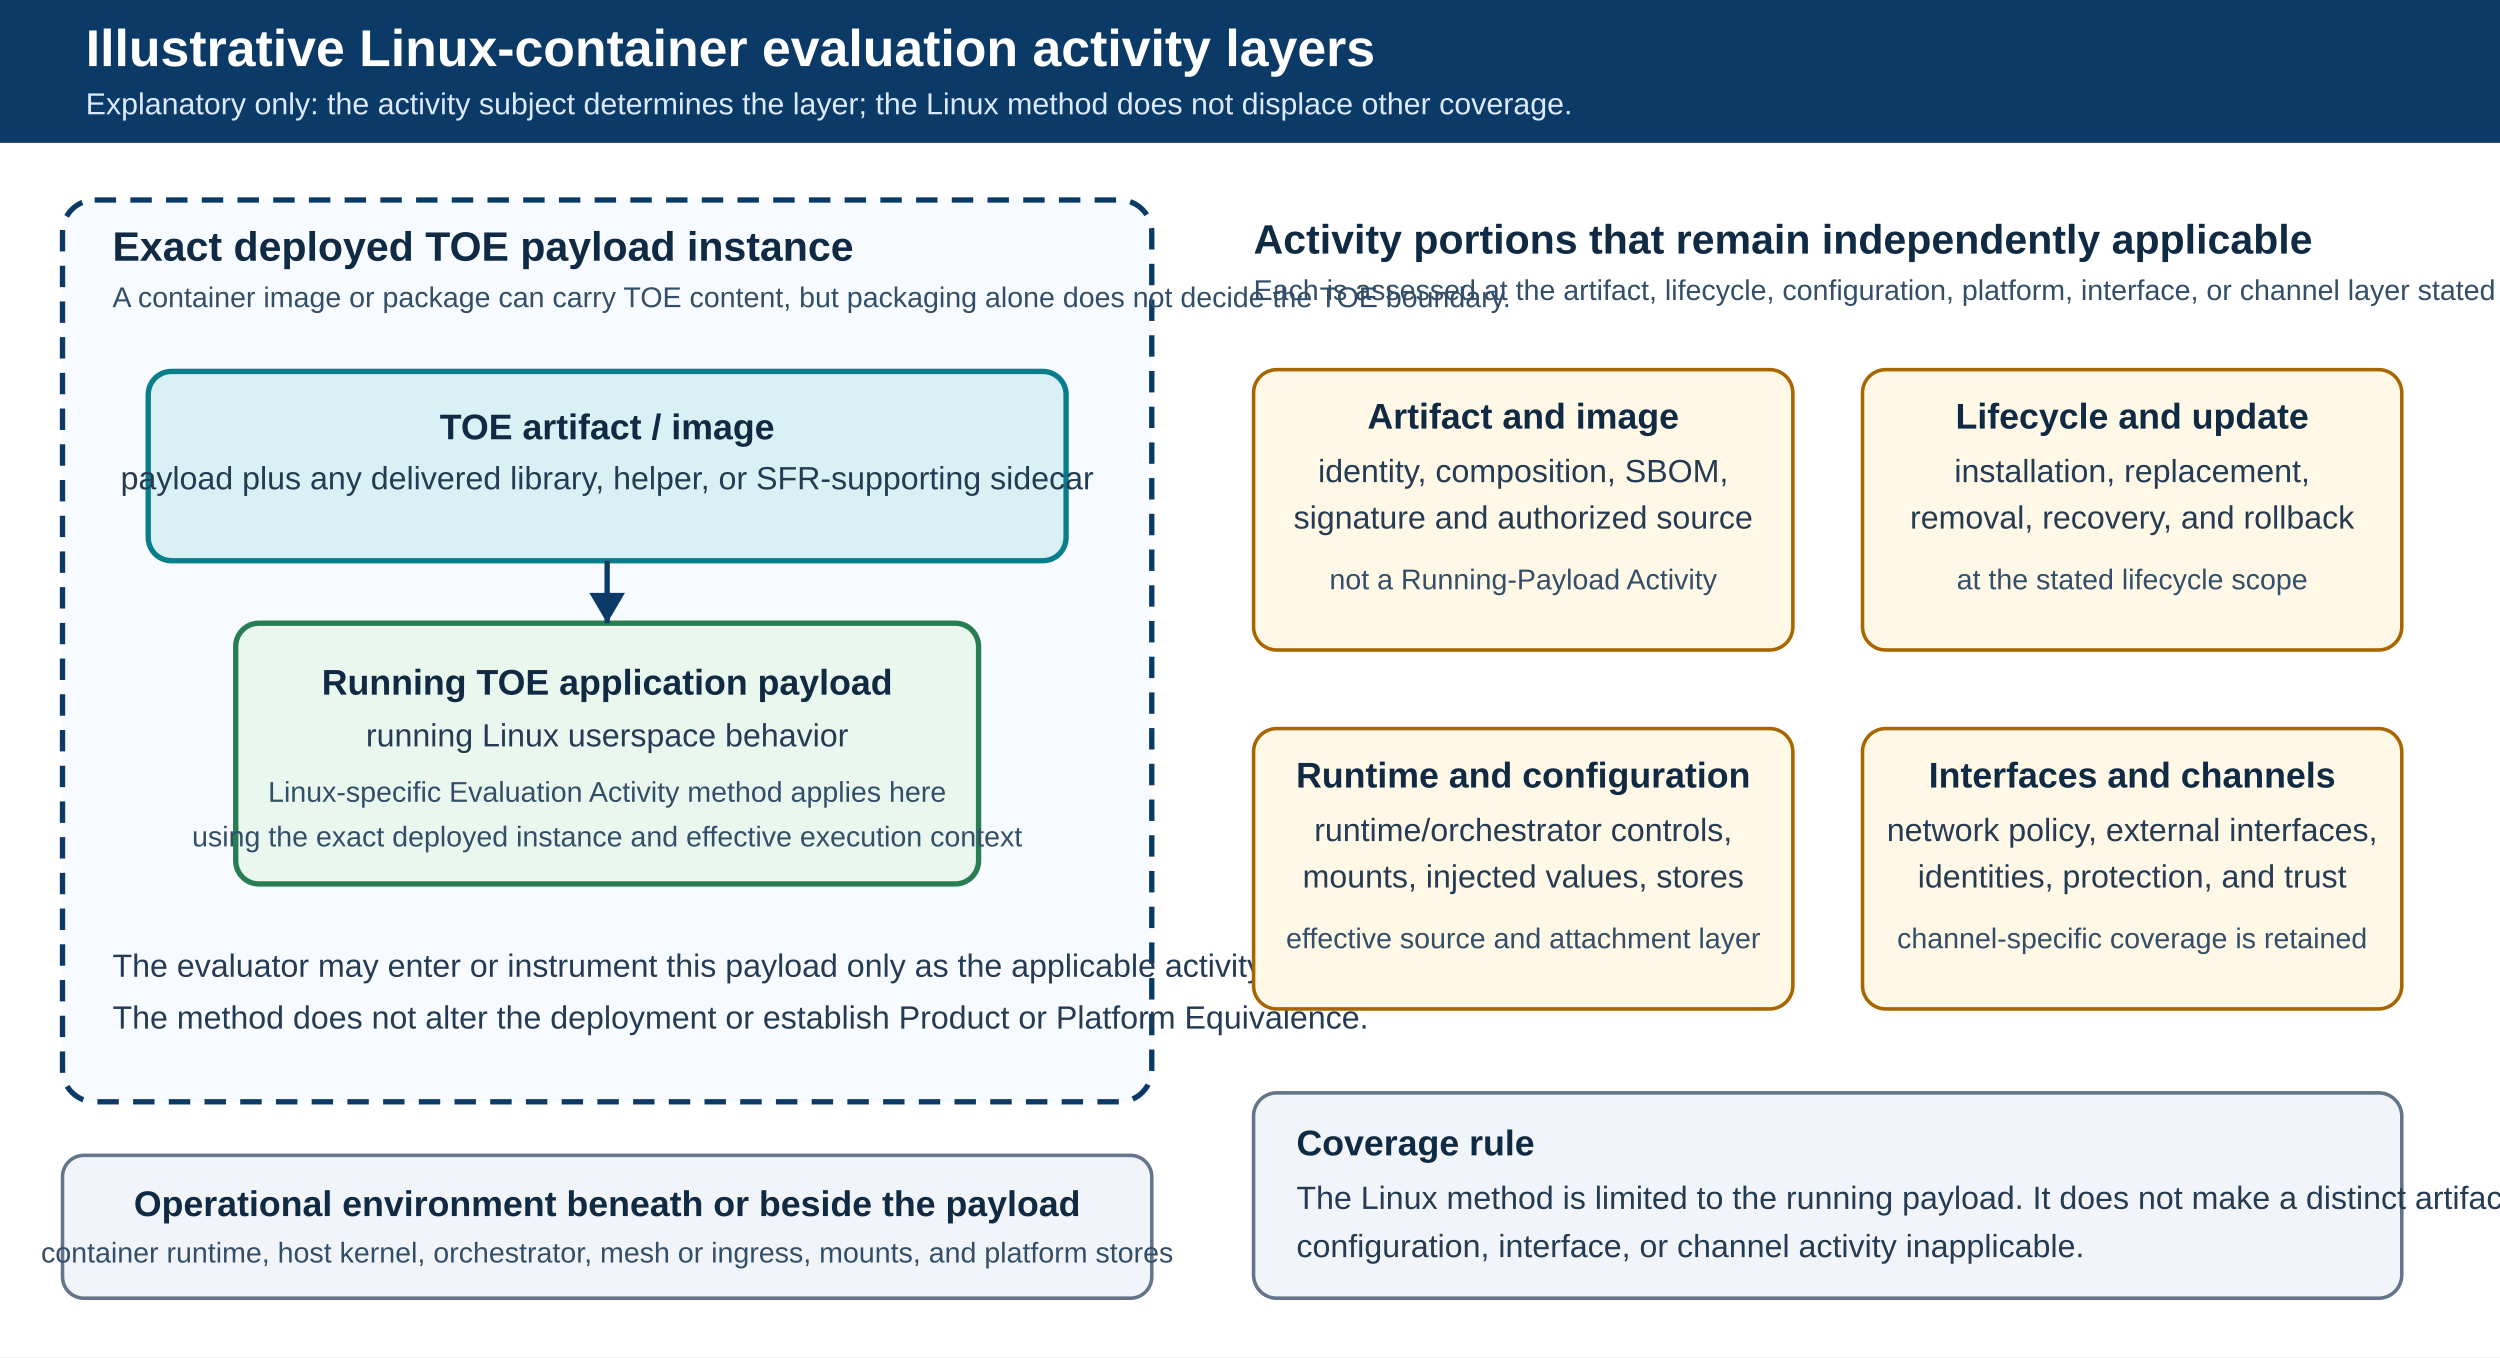
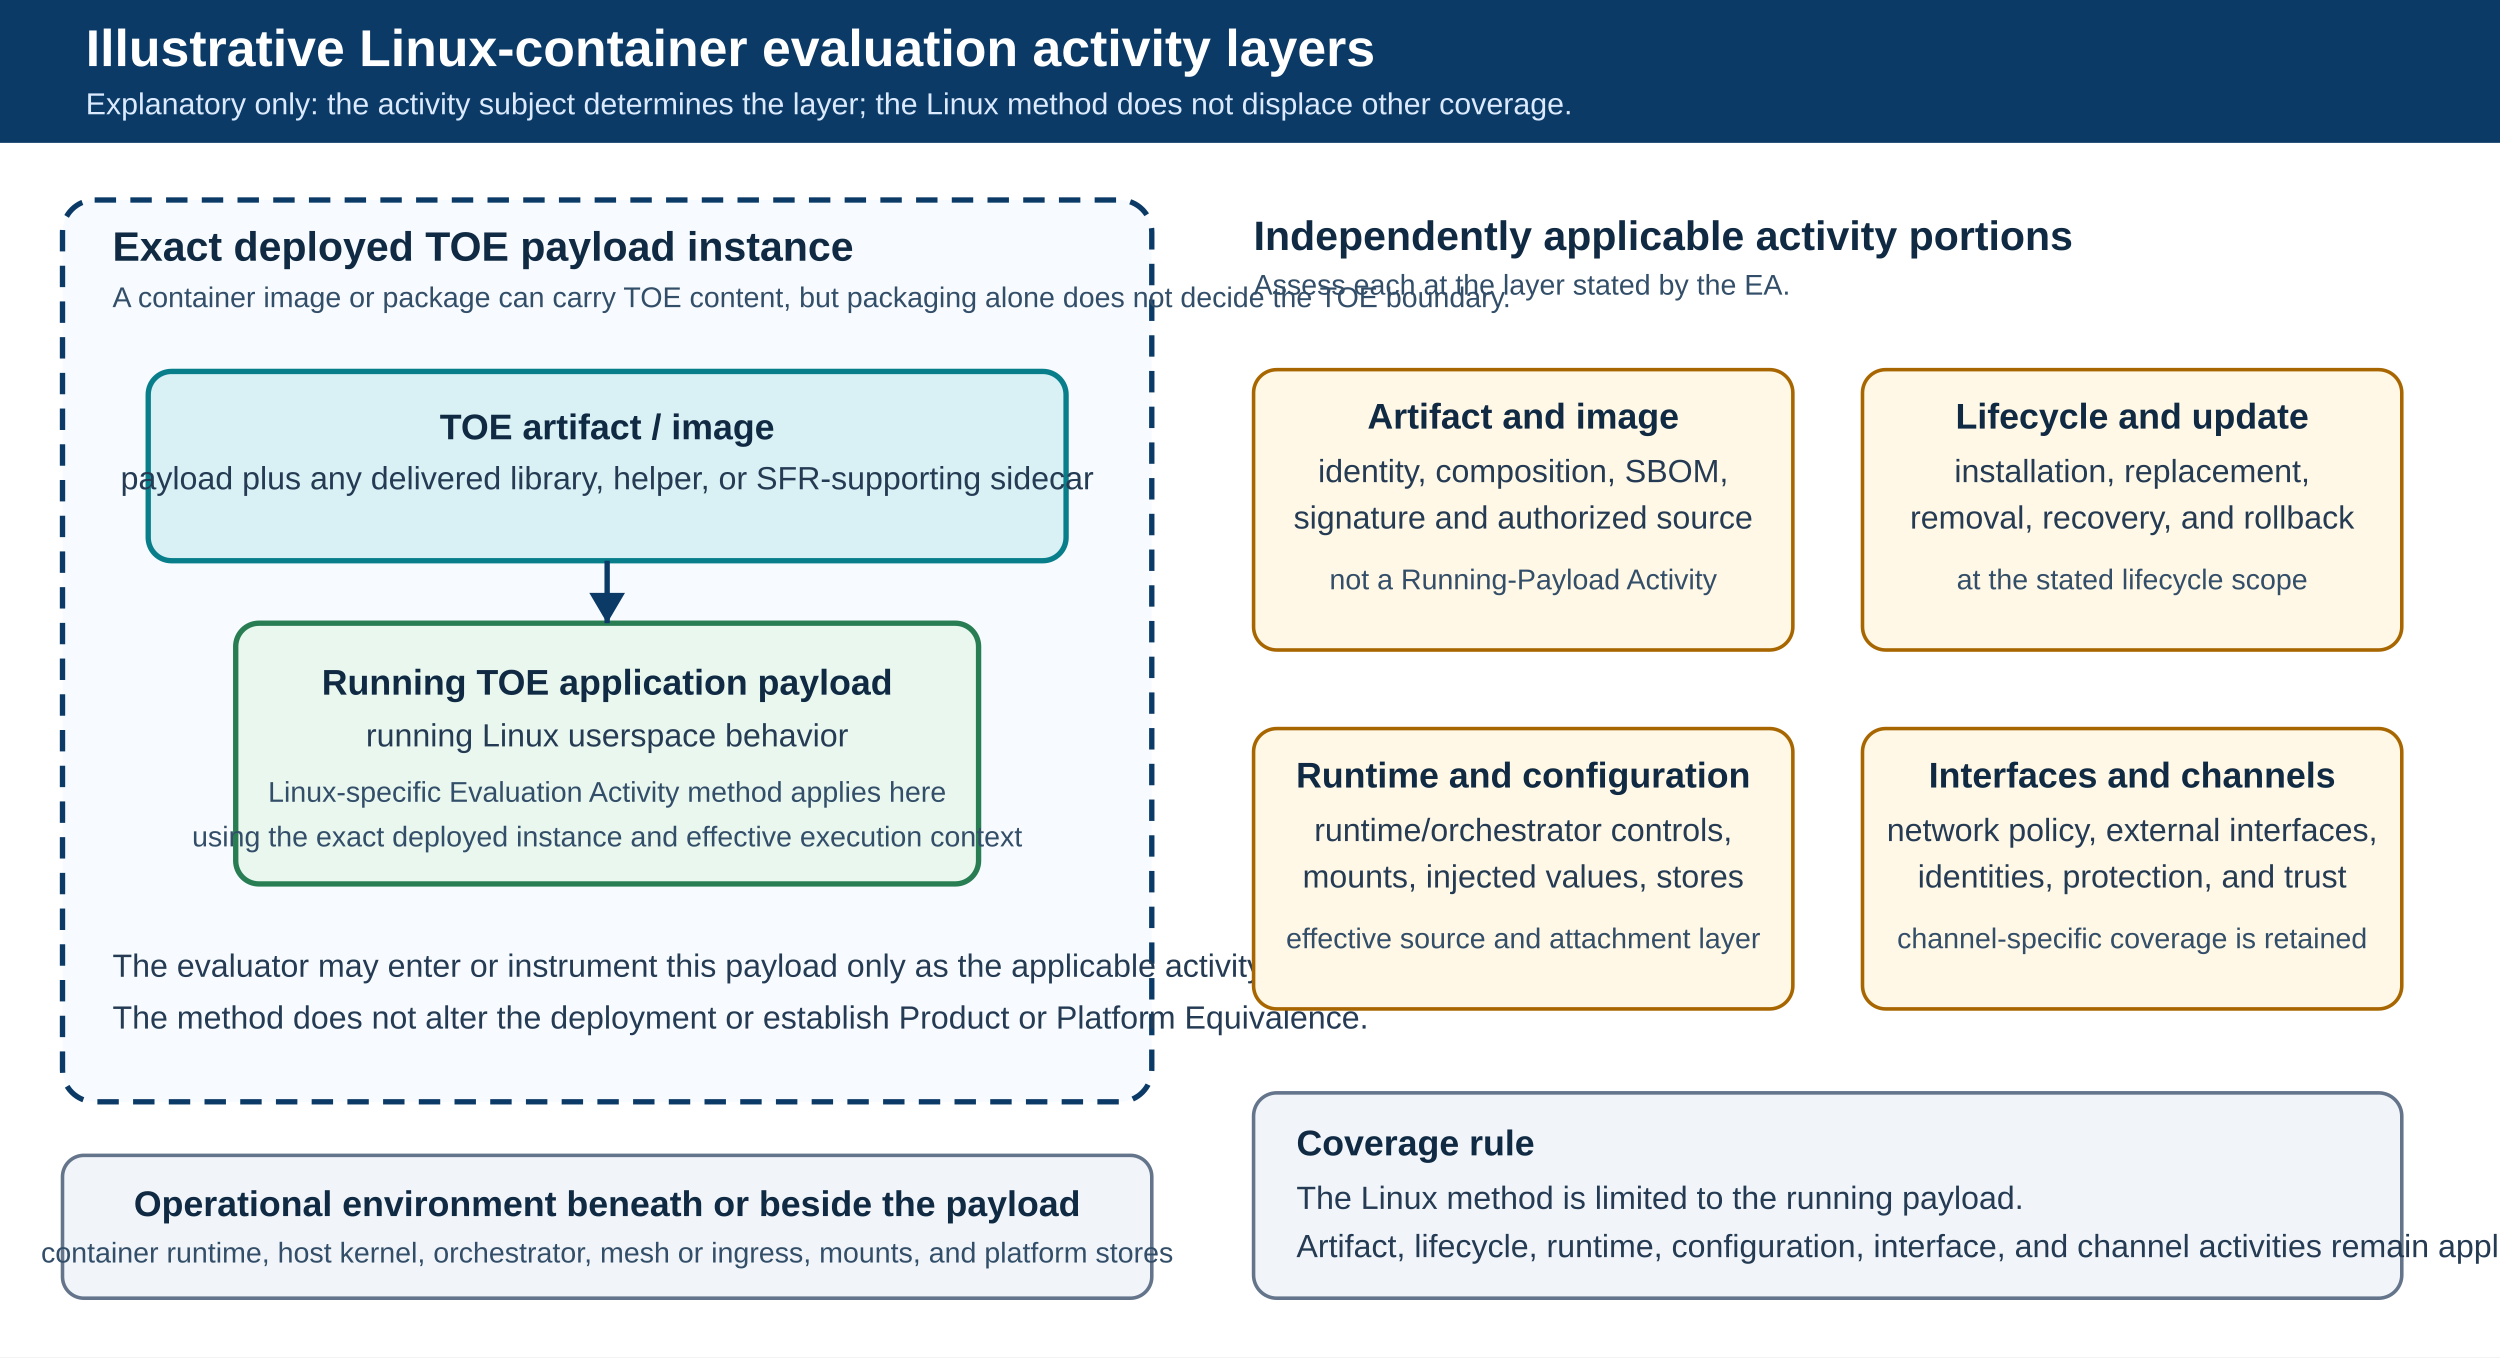
<svg xmlns="http://www.w3.org/2000/svg" width="1400" height="760" viewBox="0 0 1400 760" role="img" aria-labelledby="title desc">
  <style>
    .title { font: 700 29px Arial, Helvetica, sans-serif; fill: #ffffff; }
    .subtitle { font: 17px Arial, Helvetica, sans-serif; fill: #dbeafe; }
    .section { font: 700 23px Arial, Helvetica, sans-serif; fill: #102a43; }
    .label { font: 700 20px Arial, Helvetica, sans-serif; fill: #102a43; }
    .body { font: 18px Arial, Helvetica, sans-serif; fill: #243b53; }
    .small { font: 16px Arial, Helvetica, sans-serif; fill: #334e68; }
    .toe { fill: #f7fbff; stroke: #0b3a67; stroke-width: 3; stroke-dasharray: 12 8; }
    .payload { fill: #d9f1f5; stroke: #087e8b; stroke-width: 3; }
    .running { fill: #e9f7ef; stroke: #287d52; stroke-width: 3; }
    .oe { fill: #f1f5f9; stroke: #64748b; stroke-width: 2; }
    .retained { fill: #fff8e7; stroke: #a86600; stroke-width: 2; }
    .arrow { fill: none; stroke: #0b3a67; stroke-width: 3; }
  </style>
  <rect width="1400" height="760" fill="#ffffff" />
  <rect x="0" y="0" width="1400" height="80" fill="#0b3a67" />
  <text x="48" y="37" class="title">Illustrative Linux-container evaluation activity layers</text>
  <text x="48" y="64" class="subtitle">Explanatory only: the activity subject determines the layer; the Linux method does not displace other coverage.</text>
  <rect x="35" y="112" width="610" height="505" rx="18" class="toe" />
  <text x="63" y="146" class="section">Exact deployed TOE payload instance</text>
  <text x="63" y="172" class="small">A container image or package can carry TOE content, but packaging alone does not decide the TOE boundary.</text>
  <rect x="83" y="208" width="514" height="106" rx="13" class="payload" />
  <text x="340" y="246" class="label" text-anchor="middle">TOE artifact / image</text>
  <text x="340" y="274" class="body" text-anchor="middle">payload plus any delivered library, helper, or SFR-supporting sidecar</text>
  <rect x="132" y="349" width="416" height="146" rx="13" class="running" />
  <text x="340" y="389" class="label" text-anchor="middle">Running TOE application payload</text>
  <text x="340" y="418" class="body" text-anchor="middle">running Linux userspace behavior</text>
  <text x="340" y="449" class="small" text-anchor="middle">Linux-specific Evaluation Activity method applies here</text>
  <text x="340" y="474" class="small" text-anchor="middle">using the exact deployed instance and effective execution context</text>
  <path d="M340 314 L340 349" class="arrow" />
  <polygon points="340,349 330,332 350,332" fill="#0b3a67" />
  <text x="63" y="547" class="body">The evaluator may enter or instrument this payload only as the applicable activity permits.</text>
  <text x="63" y="576" class="body">The method does not alter the deployment or establish Product or Platform Equivalence.</text>
  <rect x="35" y="647" width="610" height="80" rx="12" class="oe" />
  <text x="340" y="681" class="label" text-anchor="middle">Operational environment beneath or beside the payload</text>
  <text x="340" y="707" class="small" text-anchor="middle">container runtime, host kernel, orchestrator, mesh or ingress, mounts, and platform stores</text>
-   <text x="702" y="142" class="section">Activity portions that remain independently applicable</text>
-   <text x="702" y="168" class="small">Each is assessed at the artifact, lifecycle, configuration, platform, interface, or channel layer stated by the EA.</text>
+   <text x="702" y="140" class="section">Independently applicable activity portions</text>
+   <text x="702" y="165" class="small">Assess each at the layer stated by the EA.</text>
  <rect x="702" y="207" width="302" height="157" rx="13" class="retained" />
  <text x="853" y="240" class="label" text-anchor="middle">Artifact and image</text>
  <text x="853" y="270" class="body" text-anchor="middle">identity, composition, SBOM,</text>
  <text x="853" y="296" class="body" text-anchor="middle">signature and authorized source</text>
  <text x="853" y="330" class="small" text-anchor="middle">not a Running-Payload Activity</text>
  <rect x="1043" y="207" width="302" height="157" rx="13" class="retained" />
  <text x="1194" y="240" class="label" text-anchor="middle">Lifecycle and update</text>
  <text x="1194" y="270" class="body" text-anchor="middle">installation, replacement,</text>
  <text x="1194" y="296" class="body" text-anchor="middle">removal, recovery, and rollback</text>
  <text x="1194" y="330" class="small" text-anchor="middle">at the stated lifecycle scope</text>
  <rect x="702" y="408" width="302" height="157" rx="13" class="retained" />
  <text x="853" y="441" class="label" text-anchor="middle">Runtime and configuration</text>
  <text x="853" y="471" class="body" text-anchor="middle">runtime/orchestrator controls,</text>
  <text x="853" y="497" class="body" text-anchor="middle">mounts, injected values, stores</text>
  <text x="853" y="531" class="small" text-anchor="middle">effective source and attachment layer</text>
  <rect x="1043" y="408" width="302" height="157" rx="13" class="retained" />
  <text x="1194" y="441" class="label" text-anchor="middle">Interfaces and channels</text>
  <text x="1194" y="471" class="body" text-anchor="middle">network policy, external interfaces,</text>
  <text x="1194" y="497" class="body" text-anchor="middle">identities, protection, and trust</text>
  <text x="1194" y="531" class="small" text-anchor="middle">channel-specific coverage is retained</text>
  <rect x="702" y="612" width="643" height="115" rx="13" fill="#f1f5f9" stroke="#64748b" stroke-width="2" />
  <text x="726" y="647" class="label">Coverage rule</text>
-   <text x="726" y="677" class="body">The Linux method is limited to the running payload. It does not make a distinct artifact, lifecycle, runtime,</text>
-   <text x="726" y="704" class="body">configuration, interface, or channel activity inapplicable.</text>
+   <text x="726" y="677" class="body">The Linux method is limited to the running payload.</text>
+   <text x="726" y="704" class="body">Artifact, lifecycle, runtime, configuration, interface, and channel activities remain applicable.</text>
</svg>
